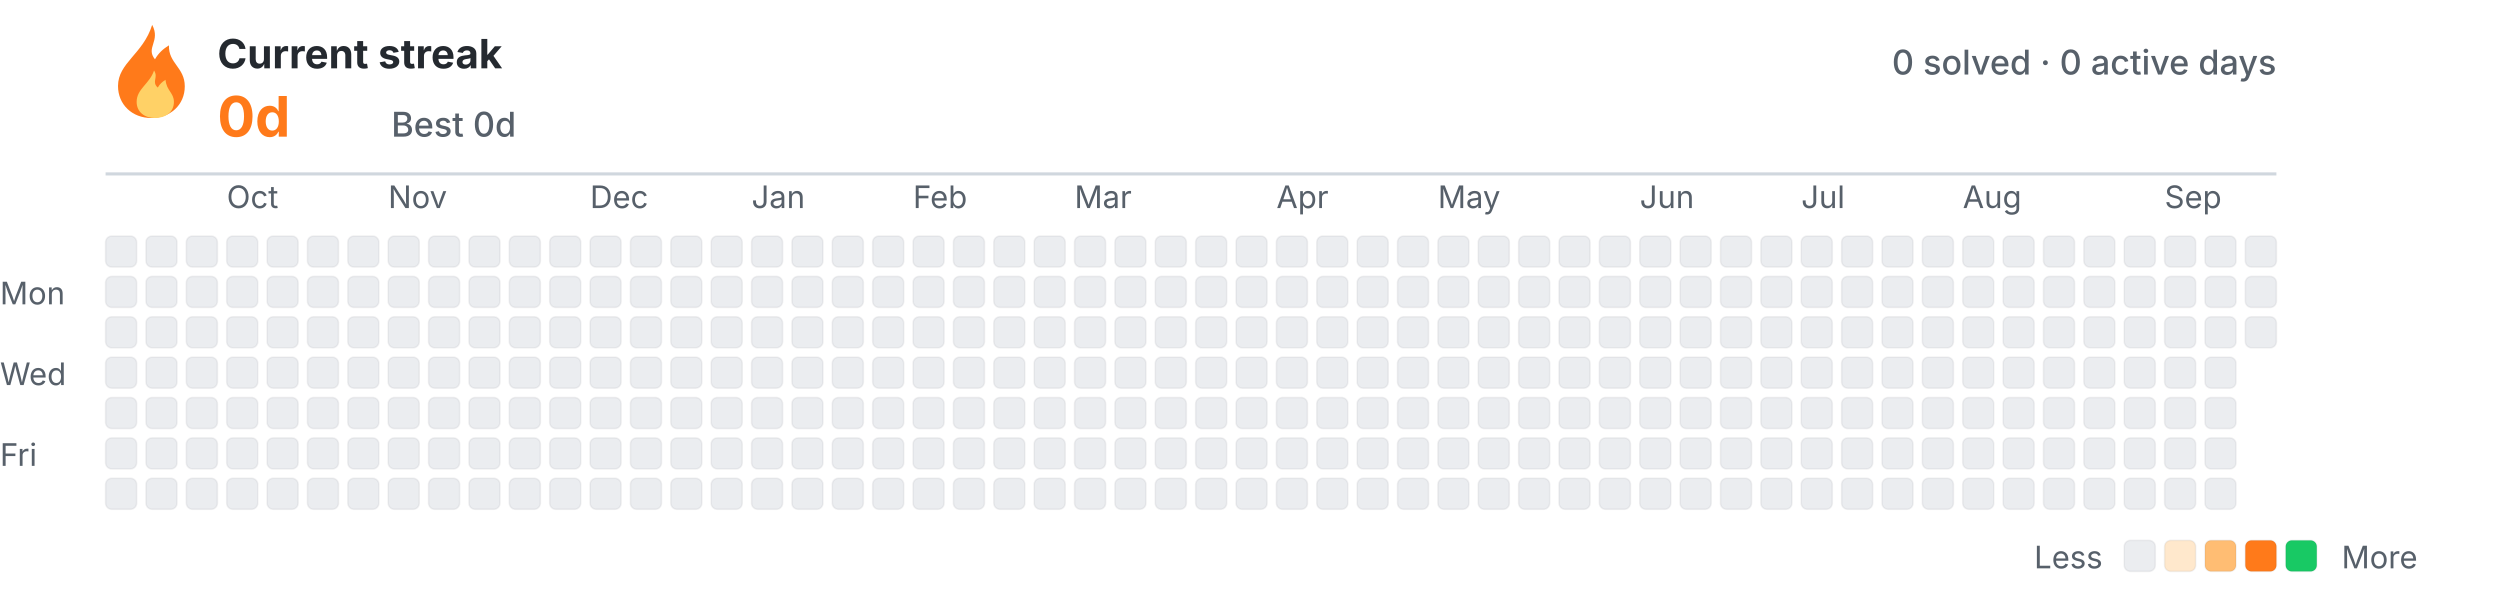
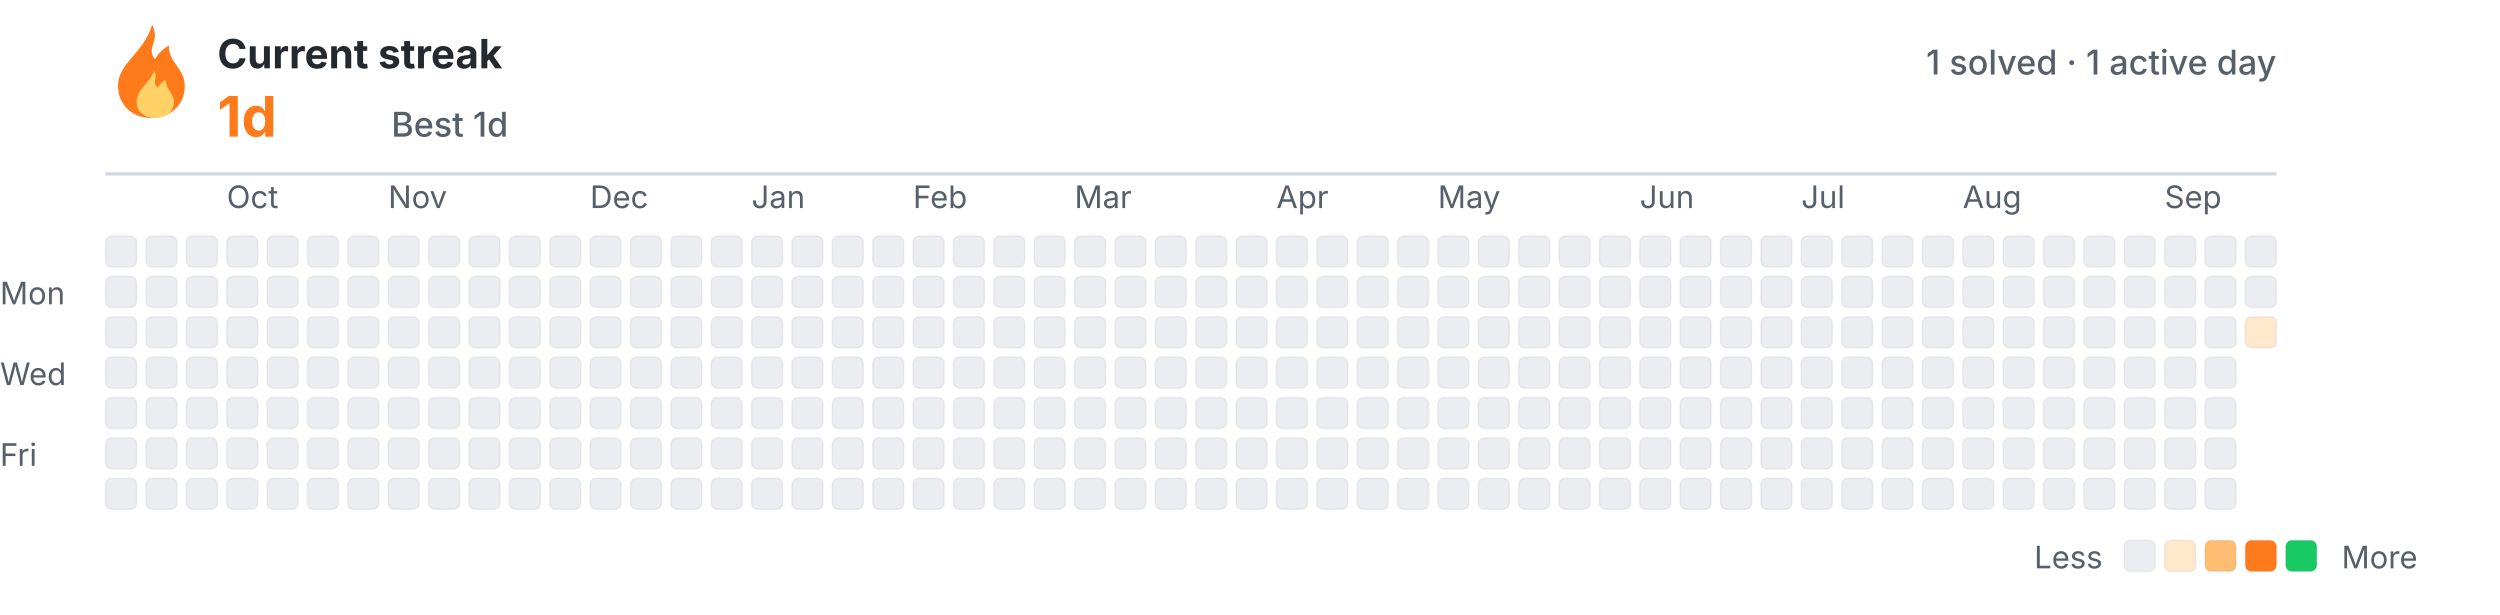
<svg xmlns="http://www.w3.org/2000/svg" width="805" height="198" viewBox="0 0 805 198" role="img" aria-labelledby="title desc">
  <style>
:root{color-scheme:light dark}
.label{font:10px -apple-system,BlinkMacSystemFont,"Segoe UI",sans-serif;fill:#57606a}
.metric{font:650 13px -apple-system,BlinkMacSystemFont,"Segoe UI",sans-serif;fill:#24292f}
.metric-strong{font:750 18px -apple-system,BlinkMacSystemFont,"Segoe UI",sans-serif;fill:#ff7a1a}
.metric-muted{font:550 11px -apple-system,BlinkMacSystemFont,"Segoe UI",sans-serif;fill:#57606a}
.flame{fill:#ff7a1a}
.spark{fill:#ffd166}
.rule{stroke:#d0d7de;stroke-width:1}
.cell{shape-rendering:geometricPrecision;stroke:rgba(27,31,36,.06);stroke-width:.5}
.level-0{fill:#ebedf0}.level-1{fill:#ffe8cc}.level-2{fill:#ffbd73}.level-3{fill:#ff7a1a}.level-4{fill:#18c964}
@media (prefers-color-scheme:dark){.label,.metric-muted{fill:#8b949e}.metric{fill:#f0f6fc}.rule{stroke:#30363d}.cell{stroke:rgba(240,246,252,.06)}.level-0{fill:#161b22}.level-1{fill:#3a2414}.level-2{fill:#7a3d12}.level-3{fill:#ff7a1a}.level-4{fill:#2fd46f}}
</style>
  <g transform="translate(34,8)">
    <path class="flame" d="M15 0c2.8 5.3-2.2 7.3.9 11.1 1.1-2 2.7-3.4 4.5-4.5-.2 5.8 5.1 7.1 5.1 13.2 0 6-4.7 10.2-10.8 10.2S4 25.7 4 19.7C4 12.2 12.1 9.4 15 0Z" />
    <path class="spark" d="M15.6 14.7c1.5 2.3-.9 3.6 1.2 5.5.6-1.1 1.5-1.9 2.5-2.5.3 3.5 2.7 4.2 2.7 7.1 0 3.4-2.8 5.2-6.1 5.2s-5.9-1.9-5.9-5.2c0-4.2 4.2-5.8 5.6-10.1Z" />
    <text x="36" y="14" class="metric">Current streak</text>
-     <text x="36" y="36" class="metric-strong">0d</text>
-     <text x="92" y="36" class="metric-muted">Best 0d</text>
+     <text x="36" y="36" class="metric-strong">1d</text>
+     <text x="92" y="36" class="metric-muted">Best 1d</text>
  </g>
-   <text x="733" y="24" class="metric-muted" text-anchor="end">0 solved · 0 active days</text>
+   <text x="733" y="24" class="metric-muted" text-anchor="end">1 solved · 1 active day</text>
  <line x1="34" y1="56" x2="733" y2="56" class="rule" />
  <text x="73" y="67" class="label">Oct</text>
  <text x="125" y="67" class="label">Nov</text>
  <text x="190" y="67" class="label">Dec</text>
  <text x="242" y="67" class="label">Jan</text>
  <text x="294" y="67" class="label">Feb</text>
  <text x="346" y="67" class="label">Mar</text>
  <text x="411" y="67" class="label">Apr</text>
  <text x="463" y="67" class="label">May</text>
  <text x="528" y="67" class="label">Jun</text>
  <text x="580" y="67" class="label">Jul</text>
  <text x="632" y="67" class="label">Aug</text>
  <text x="697" y="67" class="label">Sep</text>
  <text x="0" y="98" class="label">Mon</text>
  <text x="0" y="124" class="label">Wed</text>
  <text x="0" y="150" class="label">Fri</text>
  <rect x="34" y="76" width="10" height="10" rx="2" class="cell level-0" />
  <rect x="34" y="89" width="10" height="10" rx="2" class="cell level-0" />
  <rect x="34" y="102" width="10" height="10" rx="2" class="cell level-0" />
  <rect x="34" y="115" width="10" height="10" rx="2" class="cell level-0" />
  <rect x="34" y="128" width="10" height="10" rx="2" class="cell level-0" />
  <rect x="34" y="141" width="10" height="10" rx="2" class="cell level-0" />
  <rect x="34" y="154" width="10" height="10" rx="2" class="cell level-0" />
  <rect x="47" y="76" width="10" height="10" rx="2" class="cell level-0" />
  <rect x="47" y="89" width="10" height="10" rx="2" class="cell level-0" />
  <rect x="47" y="102" width="10" height="10" rx="2" class="cell level-0" />
  <rect x="47" y="115" width="10" height="10" rx="2" class="cell level-0" />
  <rect x="47" y="128" width="10" height="10" rx="2" class="cell level-0" />
  <rect x="47" y="141" width="10" height="10" rx="2" class="cell level-0" />
  <rect x="47" y="154" width="10" height="10" rx="2" class="cell level-0" />
  <rect x="60" y="76" width="10" height="10" rx="2" class="cell level-0" />
  <rect x="60" y="89" width="10" height="10" rx="2" class="cell level-0" />
  <rect x="60" y="102" width="10" height="10" rx="2" class="cell level-0" />
  <rect x="60" y="115" width="10" height="10" rx="2" class="cell level-0" />
  <rect x="60" y="128" width="10" height="10" rx="2" class="cell level-0" />
  <rect x="60" y="141" width="10" height="10" rx="2" class="cell level-0" />
  <rect x="60" y="154" width="10" height="10" rx="2" class="cell level-0" />
  <rect x="73" y="76" width="10" height="10" rx="2" class="cell level-0" />
  <rect x="73" y="89" width="10" height="10" rx="2" class="cell level-0" />
  <rect x="73" y="102" width="10" height="10" rx="2" class="cell level-0" />
  <rect x="73" y="115" width="10" height="10" rx="2" class="cell level-0" />
  <rect x="73" y="128" width="10" height="10" rx="2" class="cell level-0" />
  <rect x="73" y="141" width="10" height="10" rx="2" class="cell level-0" />
  <rect x="73" y="154" width="10" height="10" rx="2" class="cell level-0" />
  <rect x="86" y="76" width="10" height="10" rx="2" class="cell level-0" />
  <rect x="86" y="89" width="10" height="10" rx="2" class="cell level-0" />
  <rect x="86" y="102" width="10" height="10" rx="2" class="cell level-0" />
  <rect x="86" y="115" width="10" height="10" rx="2" class="cell level-0" />
  <rect x="86" y="128" width="10" height="10" rx="2" class="cell level-0" />
  <rect x="86" y="141" width="10" height="10" rx="2" class="cell level-0" />
  <rect x="86" y="154" width="10" height="10" rx="2" class="cell level-0" />
  <rect x="99" y="76" width="10" height="10" rx="2" class="cell level-0" />
  <rect x="99" y="89" width="10" height="10" rx="2" class="cell level-0" />
  <rect x="99" y="102" width="10" height="10" rx="2" class="cell level-0" />
  <rect x="99" y="115" width="10" height="10" rx="2" class="cell level-0" />
  <rect x="99" y="128" width="10" height="10" rx="2" class="cell level-0" />
  <rect x="99" y="141" width="10" height="10" rx="2" class="cell level-0" />
  <rect x="99" y="154" width="10" height="10" rx="2" class="cell level-0" />
  <rect x="112" y="76" width="10" height="10" rx="2" class="cell level-0" />
  <rect x="112" y="89" width="10" height="10" rx="2" class="cell level-0" />
  <rect x="112" y="102" width="10" height="10" rx="2" class="cell level-0" />
  <rect x="112" y="115" width="10" height="10" rx="2" class="cell level-0" />
  <rect x="112" y="128" width="10" height="10" rx="2" class="cell level-0" />
  <rect x="112" y="141" width="10" height="10" rx="2" class="cell level-0" />
  <rect x="112" y="154" width="10" height="10" rx="2" class="cell level-0" />
  <rect x="125" y="76" width="10" height="10" rx="2" class="cell level-0" />
  <rect x="125" y="89" width="10" height="10" rx="2" class="cell level-0" />
  <rect x="125" y="102" width="10" height="10" rx="2" class="cell level-0" />
  <rect x="125" y="115" width="10" height="10" rx="2" class="cell level-0" />
  <rect x="125" y="128" width="10" height="10" rx="2" class="cell level-0" />
  <rect x="125" y="141" width="10" height="10" rx="2" class="cell level-0" />
  <rect x="125" y="154" width="10" height="10" rx="2" class="cell level-0" />
  <rect x="138" y="76" width="10" height="10" rx="2" class="cell level-0" />
  <rect x="138" y="89" width="10" height="10" rx="2" class="cell level-0" />
  <rect x="138" y="102" width="10" height="10" rx="2" class="cell level-0" />
  <rect x="138" y="115" width="10" height="10" rx="2" class="cell level-0" />
  <rect x="138" y="128" width="10" height="10" rx="2" class="cell level-0" />
  <rect x="138" y="141" width="10" height="10" rx="2" class="cell level-0" />
  <rect x="138" y="154" width="10" height="10" rx="2" class="cell level-0" />
  <rect x="151" y="76" width="10" height="10" rx="2" class="cell level-0" />
  <rect x="151" y="89" width="10" height="10" rx="2" class="cell level-0" />
  <rect x="151" y="102" width="10" height="10" rx="2" class="cell level-0" />
  <rect x="151" y="115" width="10" height="10" rx="2" class="cell level-0" />
  <rect x="151" y="128" width="10" height="10" rx="2" class="cell level-0" />
  <rect x="151" y="141" width="10" height="10" rx="2" class="cell level-0" />
  <rect x="151" y="154" width="10" height="10" rx="2" class="cell level-0" />
  <rect x="164" y="76" width="10" height="10" rx="2" class="cell level-0" />
  <rect x="164" y="89" width="10" height="10" rx="2" class="cell level-0" />
  <rect x="164" y="102" width="10" height="10" rx="2" class="cell level-0" />
  <rect x="164" y="115" width="10" height="10" rx="2" class="cell level-0" />
  <rect x="164" y="128" width="10" height="10" rx="2" class="cell level-0" />
  <rect x="164" y="141" width="10" height="10" rx="2" class="cell level-0" />
  <rect x="164" y="154" width="10" height="10" rx="2" class="cell level-0" />
  <rect x="177" y="76" width="10" height="10" rx="2" class="cell level-0" />
  <rect x="177" y="89" width="10" height="10" rx="2" class="cell level-0" />
  <rect x="177" y="102" width="10" height="10" rx="2" class="cell level-0" />
  <rect x="177" y="115" width="10" height="10" rx="2" class="cell level-0" />
  <rect x="177" y="128" width="10" height="10" rx="2" class="cell level-0" />
  <rect x="177" y="141" width="10" height="10" rx="2" class="cell level-0" />
  <rect x="177" y="154" width="10" height="10" rx="2" class="cell level-0" />
  <rect x="190" y="76" width="10" height="10" rx="2" class="cell level-0" />
  <rect x="190" y="89" width="10" height="10" rx="2" class="cell level-0" />
  <rect x="190" y="102" width="10" height="10" rx="2" class="cell level-0" />
  <rect x="190" y="115" width="10" height="10" rx="2" class="cell level-0" />
  <rect x="190" y="128" width="10" height="10" rx="2" class="cell level-0" />
  <rect x="190" y="141" width="10" height="10" rx="2" class="cell level-0" />
  <rect x="190" y="154" width="10" height="10" rx="2" class="cell level-0" />
  <rect x="203" y="76" width="10" height="10" rx="2" class="cell level-0" />
  <rect x="203" y="89" width="10" height="10" rx="2" class="cell level-0" />
  <rect x="203" y="102" width="10" height="10" rx="2" class="cell level-0" />
  <rect x="203" y="115" width="10" height="10" rx="2" class="cell level-0" />
  <rect x="203" y="128" width="10" height="10" rx="2" class="cell level-0" />
  <rect x="203" y="141" width="10" height="10" rx="2" class="cell level-0" />
  <rect x="203" y="154" width="10" height="10" rx="2" class="cell level-0" />
  <rect x="216" y="76" width="10" height="10" rx="2" class="cell level-0" />
  <rect x="216" y="89" width="10" height="10" rx="2" class="cell level-0" />
  <rect x="216" y="102" width="10" height="10" rx="2" class="cell level-0" />
  <rect x="216" y="115" width="10" height="10" rx="2" class="cell level-0" />
  <rect x="216" y="128" width="10" height="10" rx="2" class="cell level-0" />
  <rect x="216" y="141" width="10" height="10" rx="2" class="cell level-0" />
  <rect x="216" y="154" width="10" height="10" rx="2" class="cell level-0" />
  <rect x="229" y="76" width="10" height="10" rx="2" class="cell level-0" />
  <rect x="229" y="89" width="10" height="10" rx="2" class="cell level-0" />
  <rect x="229" y="102" width="10" height="10" rx="2" class="cell level-0" />
  <rect x="229" y="115" width="10" height="10" rx="2" class="cell level-0" />
  <rect x="229" y="128" width="10" height="10" rx="2" class="cell level-0" />
  <rect x="229" y="141" width="10" height="10" rx="2" class="cell level-0" />
  <rect x="229" y="154" width="10" height="10" rx="2" class="cell level-0" />
  <rect x="242" y="76" width="10" height="10" rx="2" class="cell level-0" />
  <rect x="242" y="89" width="10" height="10" rx="2" class="cell level-0" />
  <rect x="242" y="102" width="10" height="10" rx="2" class="cell level-0" />
  <rect x="242" y="115" width="10" height="10" rx="2" class="cell level-0" />
  <rect x="242" y="128" width="10" height="10" rx="2" class="cell level-0" />
  <rect x="242" y="141" width="10" height="10" rx="2" class="cell level-0" />
  <rect x="242" y="154" width="10" height="10" rx="2" class="cell level-0" />
  <rect x="255" y="76" width="10" height="10" rx="2" class="cell level-0" />
  <rect x="255" y="89" width="10" height="10" rx="2" class="cell level-0" />
  <rect x="255" y="102" width="10" height="10" rx="2" class="cell level-0" />
  <rect x="255" y="115" width="10" height="10" rx="2" class="cell level-0" />
  <rect x="255" y="128" width="10" height="10" rx="2" class="cell level-0" />
  <rect x="255" y="141" width="10" height="10" rx="2" class="cell level-0" />
  <rect x="255" y="154" width="10" height="10" rx="2" class="cell level-0" />
  <rect x="268" y="76" width="10" height="10" rx="2" class="cell level-0" />
  <rect x="268" y="89" width="10" height="10" rx="2" class="cell level-0" />
  <rect x="268" y="102" width="10" height="10" rx="2" class="cell level-0" />
  <rect x="268" y="115" width="10" height="10" rx="2" class="cell level-0" />
  <rect x="268" y="128" width="10" height="10" rx="2" class="cell level-0" />
  <rect x="268" y="141" width="10" height="10" rx="2" class="cell level-0" />
  <rect x="268" y="154" width="10" height="10" rx="2" class="cell level-0" />
  <rect x="281" y="76" width="10" height="10" rx="2" class="cell level-0" />
  <rect x="281" y="89" width="10" height="10" rx="2" class="cell level-0" />
  <rect x="281" y="102" width="10" height="10" rx="2" class="cell level-0" />
  <rect x="281" y="115" width="10" height="10" rx="2" class="cell level-0" />
  <rect x="281" y="128" width="10" height="10" rx="2" class="cell level-0" />
  <rect x="281" y="141" width="10" height="10" rx="2" class="cell level-0" />
  <rect x="281" y="154" width="10" height="10" rx="2" class="cell level-0" />
  <rect x="294" y="76" width="10" height="10" rx="2" class="cell level-0" />
  <rect x="294" y="89" width="10" height="10" rx="2" class="cell level-0" />
  <rect x="294" y="102" width="10" height="10" rx="2" class="cell level-0" />
  <rect x="294" y="115" width="10" height="10" rx="2" class="cell level-0" />
  <rect x="294" y="128" width="10" height="10" rx="2" class="cell level-0" />
  <rect x="294" y="141" width="10" height="10" rx="2" class="cell level-0" />
  <rect x="294" y="154" width="10" height="10" rx="2" class="cell level-0" />
  <rect x="307" y="76" width="10" height="10" rx="2" class="cell level-0" />
  <rect x="307" y="89" width="10" height="10" rx="2" class="cell level-0" />
  <rect x="307" y="102" width="10" height="10" rx="2" class="cell level-0" />
  <rect x="307" y="115" width="10" height="10" rx="2" class="cell level-0" />
  <rect x="307" y="128" width="10" height="10" rx="2" class="cell level-0" />
  <rect x="307" y="141" width="10" height="10" rx="2" class="cell level-0" />
  <rect x="307" y="154" width="10" height="10" rx="2" class="cell level-0" />
  <rect x="320" y="76" width="10" height="10" rx="2" class="cell level-0" />
  <rect x="320" y="89" width="10" height="10" rx="2" class="cell level-0" />
  <rect x="320" y="102" width="10" height="10" rx="2" class="cell level-0" />
  <rect x="320" y="115" width="10" height="10" rx="2" class="cell level-0" />
  <rect x="320" y="128" width="10" height="10" rx="2" class="cell level-0" />
  <rect x="320" y="141" width="10" height="10" rx="2" class="cell level-0" />
  <rect x="320" y="154" width="10" height="10" rx="2" class="cell level-0" />
  <rect x="333" y="76" width="10" height="10" rx="2" class="cell level-0" />
  <rect x="333" y="89" width="10" height="10" rx="2" class="cell level-0" />
  <rect x="333" y="102" width="10" height="10" rx="2" class="cell level-0" />
  <rect x="333" y="115" width="10" height="10" rx="2" class="cell level-0" />
  <rect x="333" y="128" width="10" height="10" rx="2" class="cell level-0" />
  <rect x="333" y="141" width="10" height="10" rx="2" class="cell level-0" />
  <rect x="333" y="154" width="10" height="10" rx="2" class="cell level-0" />
  <rect x="346" y="76" width="10" height="10" rx="2" class="cell level-0" />
  <rect x="346" y="89" width="10" height="10" rx="2" class="cell level-0" />
  <rect x="346" y="102" width="10" height="10" rx="2" class="cell level-0" />
  <rect x="346" y="115" width="10" height="10" rx="2" class="cell level-0" />
  <rect x="346" y="128" width="10" height="10" rx="2" class="cell level-0" />
  <rect x="346" y="141" width="10" height="10" rx="2" class="cell level-0" />
  <rect x="346" y="154" width="10" height="10" rx="2" class="cell level-0" />
  <rect x="359" y="76" width="10" height="10" rx="2" class="cell level-0" />
  <rect x="359" y="89" width="10" height="10" rx="2" class="cell level-0" />
  <rect x="359" y="102" width="10" height="10" rx="2" class="cell level-0" />
  <rect x="359" y="115" width="10" height="10" rx="2" class="cell level-0" />
  <rect x="359" y="128" width="10" height="10" rx="2" class="cell level-0" />
  <rect x="359" y="141" width="10" height="10" rx="2" class="cell level-0" />
  <rect x="359" y="154" width="10" height="10" rx="2" class="cell level-0" />
  <rect x="372" y="76" width="10" height="10" rx="2" class="cell level-0" />
  <rect x="372" y="89" width="10" height="10" rx="2" class="cell level-0" />
  <rect x="372" y="102" width="10" height="10" rx="2" class="cell level-0" />
  <rect x="372" y="115" width="10" height="10" rx="2" class="cell level-0" />
  <rect x="372" y="128" width="10" height="10" rx="2" class="cell level-0" />
  <rect x="372" y="141" width="10" height="10" rx="2" class="cell level-0" />
  <rect x="372" y="154" width="10" height="10" rx="2" class="cell level-0" />
  <rect x="385" y="76" width="10" height="10" rx="2" class="cell level-0" />
  <rect x="385" y="89" width="10" height="10" rx="2" class="cell level-0" />
  <rect x="385" y="102" width="10" height="10" rx="2" class="cell level-0" />
  <rect x="385" y="115" width="10" height="10" rx="2" class="cell level-0" />
  <rect x="385" y="128" width="10" height="10" rx="2" class="cell level-0" />
  <rect x="385" y="141" width="10" height="10" rx="2" class="cell level-0" />
  <rect x="385" y="154" width="10" height="10" rx="2" class="cell level-0" />
  <rect x="398" y="76" width="10" height="10" rx="2" class="cell level-0" />
  <rect x="398" y="89" width="10" height="10" rx="2" class="cell level-0" />
  <rect x="398" y="102" width="10" height="10" rx="2" class="cell level-0" />
  <rect x="398" y="115" width="10" height="10" rx="2" class="cell level-0" />
  <rect x="398" y="128" width="10" height="10" rx="2" class="cell level-0" />
  <rect x="398" y="141" width="10" height="10" rx="2" class="cell level-0" />
  <rect x="398" y="154" width="10" height="10" rx="2" class="cell level-0" />
  <rect x="411" y="76" width="10" height="10" rx="2" class="cell level-0" />
  <rect x="411" y="89" width="10" height="10" rx="2" class="cell level-0" />
  <rect x="411" y="102" width="10" height="10" rx="2" class="cell level-0" />
  <rect x="411" y="115" width="10" height="10" rx="2" class="cell level-0" />
  <rect x="411" y="128" width="10" height="10" rx="2" class="cell level-0" />
  <rect x="411" y="141" width="10" height="10" rx="2" class="cell level-0" />
  <rect x="411" y="154" width="10" height="10" rx="2" class="cell level-0" />
  <rect x="424" y="76" width="10" height="10" rx="2" class="cell level-0" />
  <rect x="424" y="89" width="10" height="10" rx="2" class="cell level-0" />
  <rect x="424" y="102" width="10" height="10" rx="2" class="cell level-0" />
  <rect x="424" y="115" width="10" height="10" rx="2" class="cell level-0" />
  <rect x="424" y="128" width="10" height="10" rx="2" class="cell level-0" />
  <rect x="424" y="141" width="10" height="10" rx="2" class="cell level-0" />
  <rect x="424" y="154" width="10" height="10" rx="2" class="cell level-0" />
  <rect x="437" y="76" width="10" height="10" rx="2" class="cell level-0" />
  <rect x="437" y="89" width="10" height="10" rx="2" class="cell level-0" />
  <rect x="437" y="102" width="10" height="10" rx="2" class="cell level-0" />
  <rect x="437" y="115" width="10" height="10" rx="2" class="cell level-0" />
  <rect x="437" y="128" width="10" height="10" rx="2" class="cell level-0" />
  <rect x="437" y="141" width="10" height="10" rx="2" class="cell level-0" />
  <rect x="437" y="154" width="10" height="10" rx="2" class="cell level-0" />
  <rect x="450" y="76" width="10" height="10" rx="2" class="cell level-0" />
  <rect x="450" y="89" width="10" height="10" rx="2" class="cell level-0" />
  <rect x="450" y="102" width="10" height="10" rx="2" class="cell level-0" />
  <rect x="450" y="115" width="10" height="10" rx="2" class="cell level-0" />
  <rect x="450" y="128" width="10" height="10" rx="2" class="cell level-0" />
  <rect x="450" y="141" width="10" height="10" rx="2" class="cell level-0" />
  <rect x="450" y="154" width="10" height="10" rx="2" class="cell level-0" />
  <rect x="463" y="76" width="10" height="10" rx="2" class="cell level-0" />
  <rect x="463" y="89" width="10" height="10" rx="2" class="cell level-0" />
  <rect x="463" y="102" width="10" height="10" rx="2" class="cell level-0" />
  <rect x="463" y="115" width="10" height="10" rx="2" class="cell level-0" />
  <rect x="463" y="128" width="10" height="10" rx="2" class="cell level-0" />
  <rect x="463" y="141" width="10" height="10" rx="2" class="cell level-0" />
  <rect x="463" y="154" width="10" height="10" rx="2" class="cell level-0" />
  <rect x="476" y="76" width="10" height="10" rx="2" class="cell level-0" />
  <rect x="476" y="89" width="10" height="10" rx="2" class="cell level-0" />
  <rect x="476" y="102" width="10" height="10" rx="2" class="cell level-0" />
  <rect x="476" y="115" width="10" height="10" rx="2" class="cell level-0" />
  <rect x="476" y="128" width="10" height="10" rx="2" class="cell level-0" />
  <rect x="476" y="141" width="10" height="10" rx="2" class="cell level-0" />
  <rect x="476" y="154" width="10" height="10" rx="2" class="cell level-0" />
  <rect x="489" y="76" width="10" height="10" rx="2" class="cell level-0" />
  <rect x="489" y="89" width="10" height="10" rx="2" class="cell level-0" />
  <rect x="489" y="102" width="10" height="10" rx="2" class="cell level-0" />
  <rect x="489" y="115" width="10" height="10" rx="2" class="cell level-0" />
  <rect x="489" y="128" width="10" height="10" rx="2" class="cell level-0" />
  <rect x="489" y="141" width="10" height="10" rx="2" class="cell level-0" />
  <rect x="489" y="154" width="10" height="10" rx="2" class="cell level-0" />
  <rect x="502" y="76" width="10" height="10" rx="2" class="cell level-0" />
  <rect x="502" y="89" width="10" height="10" rx="2" class="cell level-0" />
  <rect x="502" y="102" width="10" height="10" rx="2" class="cell level-0" />
  <rect x="502" y="115" width="10" height="10" rx="2" class="cell level-0" />
  <rect x="502" y="128" width="10" height="10" rx="2" class="cell level-0" />
  <rect x="502" y="141" width="10" height="10" rx="2" class="cell level-0" />
  <rect x="502" y="154" width="10" height="10" rx="2" class="cell level-0" />
  <rect x="515" y="76" width="10" height="10" rx="2" class="cell level-0" />
  <rect x="515" y="89" width="10" height="10" rx="2" class="cell level-0" />
  <rect x="515" y="102" width="10" height="10" rx="2" class="cell level-0" />
  <rect x="515" y="115" width="10" height="10" rx="2" class="cell level-0" />
  <rect x="515" y="128" width="10" height="10" rx="2" class="cell level-0" />
  <rect x="515" y="141" width="10" height="10" rx="2" class="cell level-0" />
  <rect x="515" y="154" width="10" height="10" rx="2" class="cell level-0" />
  <rect x="528" y="76" width="10" height="10" rx="2" class="cell level-0" />
  <rect x="528" y="89" width="10" height="10" rx="2" class="cell level-0" />
  <rect x="528" y="102" width="10" height="10" rx="2" class="cell level-0" />
  <rect x="528" y="115" width="10" height="10" rx="2" class="cell level-0" />
  <rect x="528" y="128" width="10" height="10" rx="2" class="cell level-0" />
  <rect x="528" y="141" width="10" height="10" rx="2" class="cell level-0" />
  <rect x="528" y="154" width="10" height="10" rx="2" class="cell level-0" />
  <rect x="541" y="76" width="10" height="10" rx="2" class="cell level-0" />
  <rect x="541" y="89" width="10" height="10" rx="2" class="cell level-0" />
  <rect x="541" y="102" width="10" height="10" rx="2" class="cell level-0" />
  <rect x="541" y="115" width="10" height="10" rx="2" class="cell level-0" />
  <rect x="541" y="128" width="10" height="10" rx="2" class="cell level-0" />
  <rect x="541" y="141" width="10" height="10" rx="2" class="cell level-0" />
  <rect x="541" y="154" width="10" height="10" rx="2" class="cell level-0" />
  <rect x="554" y="76" width="10" height="10" rx="2" class="cell level-0" />
  <rect x="554" y="89" width="10" height="10" rx="2" class="cell level-0" />
  <rect x="554" y="102" width="10" height="10" rx="2" class="cell level-0" />
  <rect x="554" y="115" width="10" height="10" rx="2" class="cell level-0" />
  <rect x="554" y="128" width="10" height="10" rx="2" class="cell level-0" />
  <rect x="554" y="141" width="10" height="10" rx="2" class="cell level-0" />
  <rect x="554" y="154" width="10" height="10" rx="2" class="cell level-0" />
  <rect x="567" y="76" width="10" height="10" rx="2" class="cell level-0" />
  <rect x="567" y="89" width="10" height="10" rx="2" class="cell level-0" />
  <rect x="567" y="102" width="10" height="10" rx="2" class="cell level-0" />
  <rect x="567" y="115" width="10" height="10" rx="2" class="cell level-0" />
  <rect x="567" y="128" width="10" height="10" rx="2" class="cell level-0" />
  <rect x="567" y="141" width="10" height="10" rx="2" class="cell level-0" />
  <rect x="567" y="154" width="10" height="10" rx="2" class="cell level-0" />
  <rect x="580" y="76" width="10" height="10" rx="2" class="cell level-0" />
  <rect x="580" y="89" width="10" height="10" rx="2" class="cell level-0" />
  <rect x="580" y="102" width="10" height="10" rx="2" class="cell level-0" />
  <rect x="580" y="115" width="10" height="10" rx="2" class="cell level-0" />
  <rect x="580" y="128" width="10" height="10" rx="2" class="cell level-0" />
  <rect x="580" y="141" width="10" height="10" rx="2" class="cell level-0" />
  <rect x="580" y="154" width="10" height="10" rx="2" class="cell level-0" />
  <rect x="593" y="76" width="10" height="10" rx="2" class="cell level-0" />
  <rect x="593" y="89" width="10" height="10" rx="2" class="cell level-0" />
  <rect x="593" y="102" width="10" height="10" rx="2" class="cell level-0" />
  <rect x="593" y="115" width="10" height="10" rx="2" class="cell level-0" />
  <rect x="593" y="128" width="10" height="10" rx="2" class="cell level-0" />
  <rect x="593" y="141" width="10" height="10" rx="2" class="cell level-0" />
  <rect x="593" y="154" width="10" height="10" rx="2" class="cell level-0" />
  <rect x="606" y="76" width="10" height="10" rx="2" class="cell level-0" />
  <rect x="606" y="89" width="10" height="10" rx="2" class="cell level-0" />
  <rect x="606" y="102" width="10" height="10" rx="2" class="cell level-0" />
  <rect x="606" y="115" width="10" height="10" rx="2" class="cell level-0" />
  <rect x="606" y="128" width="10" height="10" rx="2" class="cell level-0" />
  <rect x="606" y="141" width="10" height="10" rx="2" class="cell level-0" />
  <rect x="606" y="154" width="10" height="10" rx="2" class="cell level-0" />
  <rect x="619" y="76" width="10" height="10" rx="2" class="cell level-0" />
  <rect x="619" y="89" width="10" height="10" rx="2" class="cell level-0" />
  <rect x="619" y="102" width="10" height="10" rx="2" class="cell level-0" />
  <rect x="619" y="115" width="10" height="10" rx="2" class="cell level-0" />
  <rect x="619" y="128" width="10" height="10" rx="2" class="cell level-0" />
  <rect x="619" y="141" width="10" height="10" rx="2" class="cell level-0" />
  <rect x="619" y="154" width="10" height="10" rx="2" class="cell level-0" />
  <rect x="632" y="76" width="10" height="10" rx="2" class="cell level-0" />
  <rect x="632" y="89" width="10" height="10" rx="2" class="cell level-0" />
  <rect x="632" y="102" width="10" height="10" rx="2" class="cell level-0" />
  <rect x="632" y="115" width="10" height="10" rx="2" class="cell level-0" />
  <rect x="632" y="128" width="10" height="10" rx="2" class="cell level-0" />
  <rect x="632" y="141" width="10" height="10" rx="2" class="cell level-0" />
  <rect x="632" y="154" width="10" height="10" rx="2" class="cell level-0" />
  <rect x="645" y="76" width="10" height="10" rx="2" class="cell level-0" />
  <rect x="645" y="89" width="10" height="10" rx="2" class="cell level-0" />
  <rect x="645" y="102" width="10" height="10" rx="2" class="cell level-0" />
  <rect x="645" y="115" width="10" height="10" rx="2" class="cell level-0" />
  <rect x="645" y="128" width="10" height="10" rx="2" class="cell level-0" />
  <rect x="645" y="141" width="10" height="10" rx="2" class="cell level-0" />
  <rect x="645" y="154" width="10" height="10" rx="2" class="cell level-0" />
  <rect x="658" y="76" width="10" height="10" rx="2" class="cell level-0" />
  <rect x="658" y="89" width="10" height="10" rx="2" class="cell level-0" />
  <rect x="658" y="102" width="10" height="10" rx="2" class="cell level-0" />
  <rect x="658" y="115" width="10" height="10" rx="2" class="cell level-0" />
  <rect x="658" y="128" width="10" height="10" rx="2" class="cell level-0" />
  <rect x="658" y="141" width="10" height="10" rx="2" class="cell level-0" />
  <rect x="658" y="154" width="10" height="10" rx="2" class="cell level-0" />
  <rect x="671" y="76" width="10" height="10" rx="2" class="cell level-0" />
  <rect x="671" y="89" width="10" height="10" rx="2" class="cell level-0" />
  <rect x="671" y="102" width="10" height="10" rx="2" class="cell level-0" />
  <rect x="671" y="115" width="10" height="10" rx="2" class="cell level-0" />
  <rect x="671" y="128" width="10" height="10" rx="2" class="cell level-0" />
  <rect x="671" y="141" width="10" height="10" rx="2" class="cell level-0" />
  <rect x="671" y="154" width="10" height="10" rx="2" class="cell level-0" />
  <rect x="684" y="76" width="10" height="10" rx="2" class="cell level-0" />
  <rect x="684" y="89" width="10" height="10" rx="2" class="cell level-0" />
  <rect x="684" y="102" width="10" height="10" rx="2" class="cell level-0" />
  <rect x="684" y="115" width="10" height="10" rx="2" class="cell level-0" />
  <rect x="684" y="128" width="10" height="10" rx="2" class="cell level-0" />
  <rect x="684" y="141" width="10" height="10" rx="2" class="cell level-0" />
  <rect x="684" y="154" width="10" height="10" rx="2" class="cell level-0" />
  <rect x="697" y="76" width="10" height="10" rx="2" class="cell level-0" />
  <rect x="697" y="89" width="10" height="10" rx="2" class="cell level-0" />
  <rect x="697" y="102" width="10" height="10" rx="2" class="cell level-0" />
  <rect x="697" y="115" width="10" height="10" rx="2" class="cell level-0" />
  <rect x="697" y="128" width="10" height="10" rx="2" class="cell level-0" />
  <rect x="697" y="141" width="10" height="10" rx="2" class="cell level-0" />
  <rect x="697" y="154" width="10" height="10" rx="2" class="cell level-0" />
  <rect x="710" y="76" width="10" height="10" rx="2" class="cell level-0" />
  <rect x="710" y="89" width="10" height="10" rx="2" class="cell level-0" />
  <rect x="710" y="102" width="10" height="10" rx="2" class="cell level-0" />
  <rect x="710" y="115" width="10" height="10" rx="2" class="cell level-0" />
  <rect x="710" y="128" width="10" height="10" rx="2" class="cell level-0" />
  <rect x="710" y="141" width="10" height="10" rx="2" class="cell level-0" />
  <rect x="710" y="154" width="10" height="10" rx="2" class="cell level-0" />
  <rect x="723" y="76" width="10" height="10" rx="2" class="cell level-0" />
  <rect x="723" y="89" width="10" height="10" rx="2" class="cell level-0" />
-   <rect x="723" y="102" width="10" height="10" rx="2" class="cell level-0" />
+   <rect x="723" y="102" width="10" height="10" rx="2" class="cell level-1" />
  <text x="655" y="183" class="label">Less</text>
  <rect x="684" y="174" width="10" height="10" rx="2" class="cell level-0" />
  <rect x="697" y="174" width="10" height="10" rx="2" class="cell level-1" />
  <rect x="710" y="174" width="10" height="10" rx="2" class="cell level-2" />
  <rect x="723" y="174" width="10" height="10" rx="2" class="cell level-3" />
  <rect x="736" y="174" width="10" height="10" rx="2" class="cell level-4" />
  <text x="754" y="183" class="label">More</text>
</svg>
